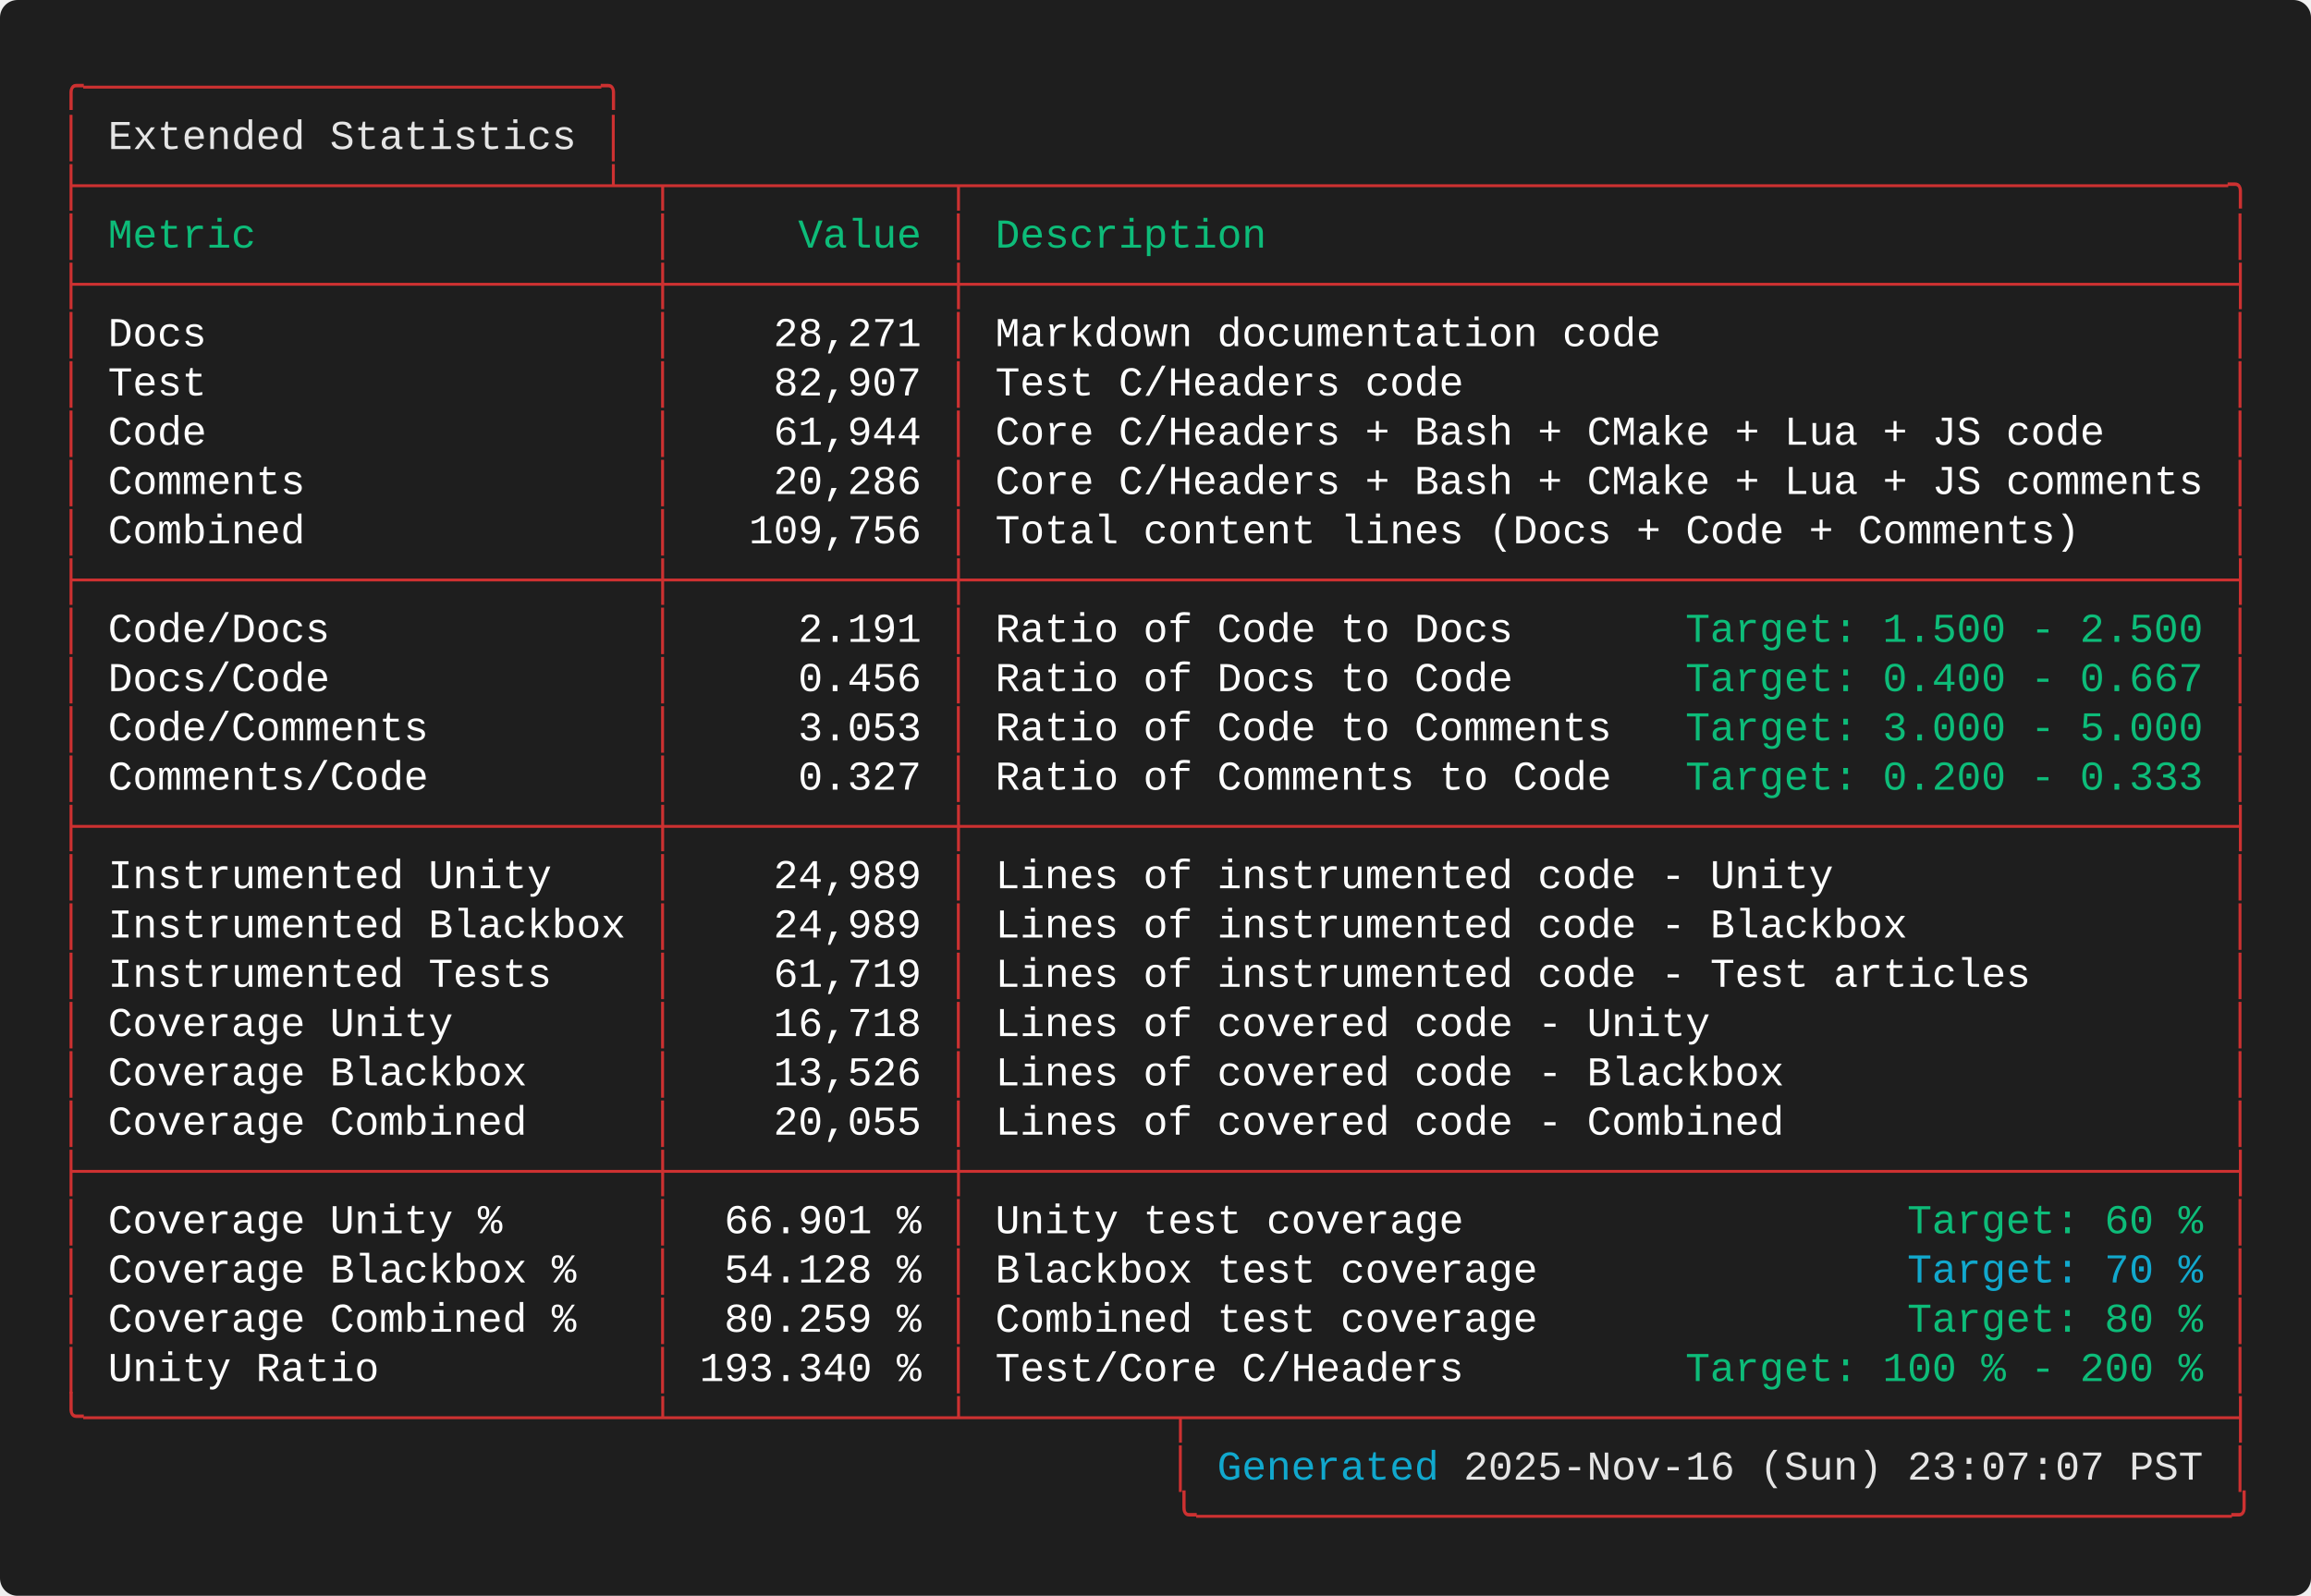
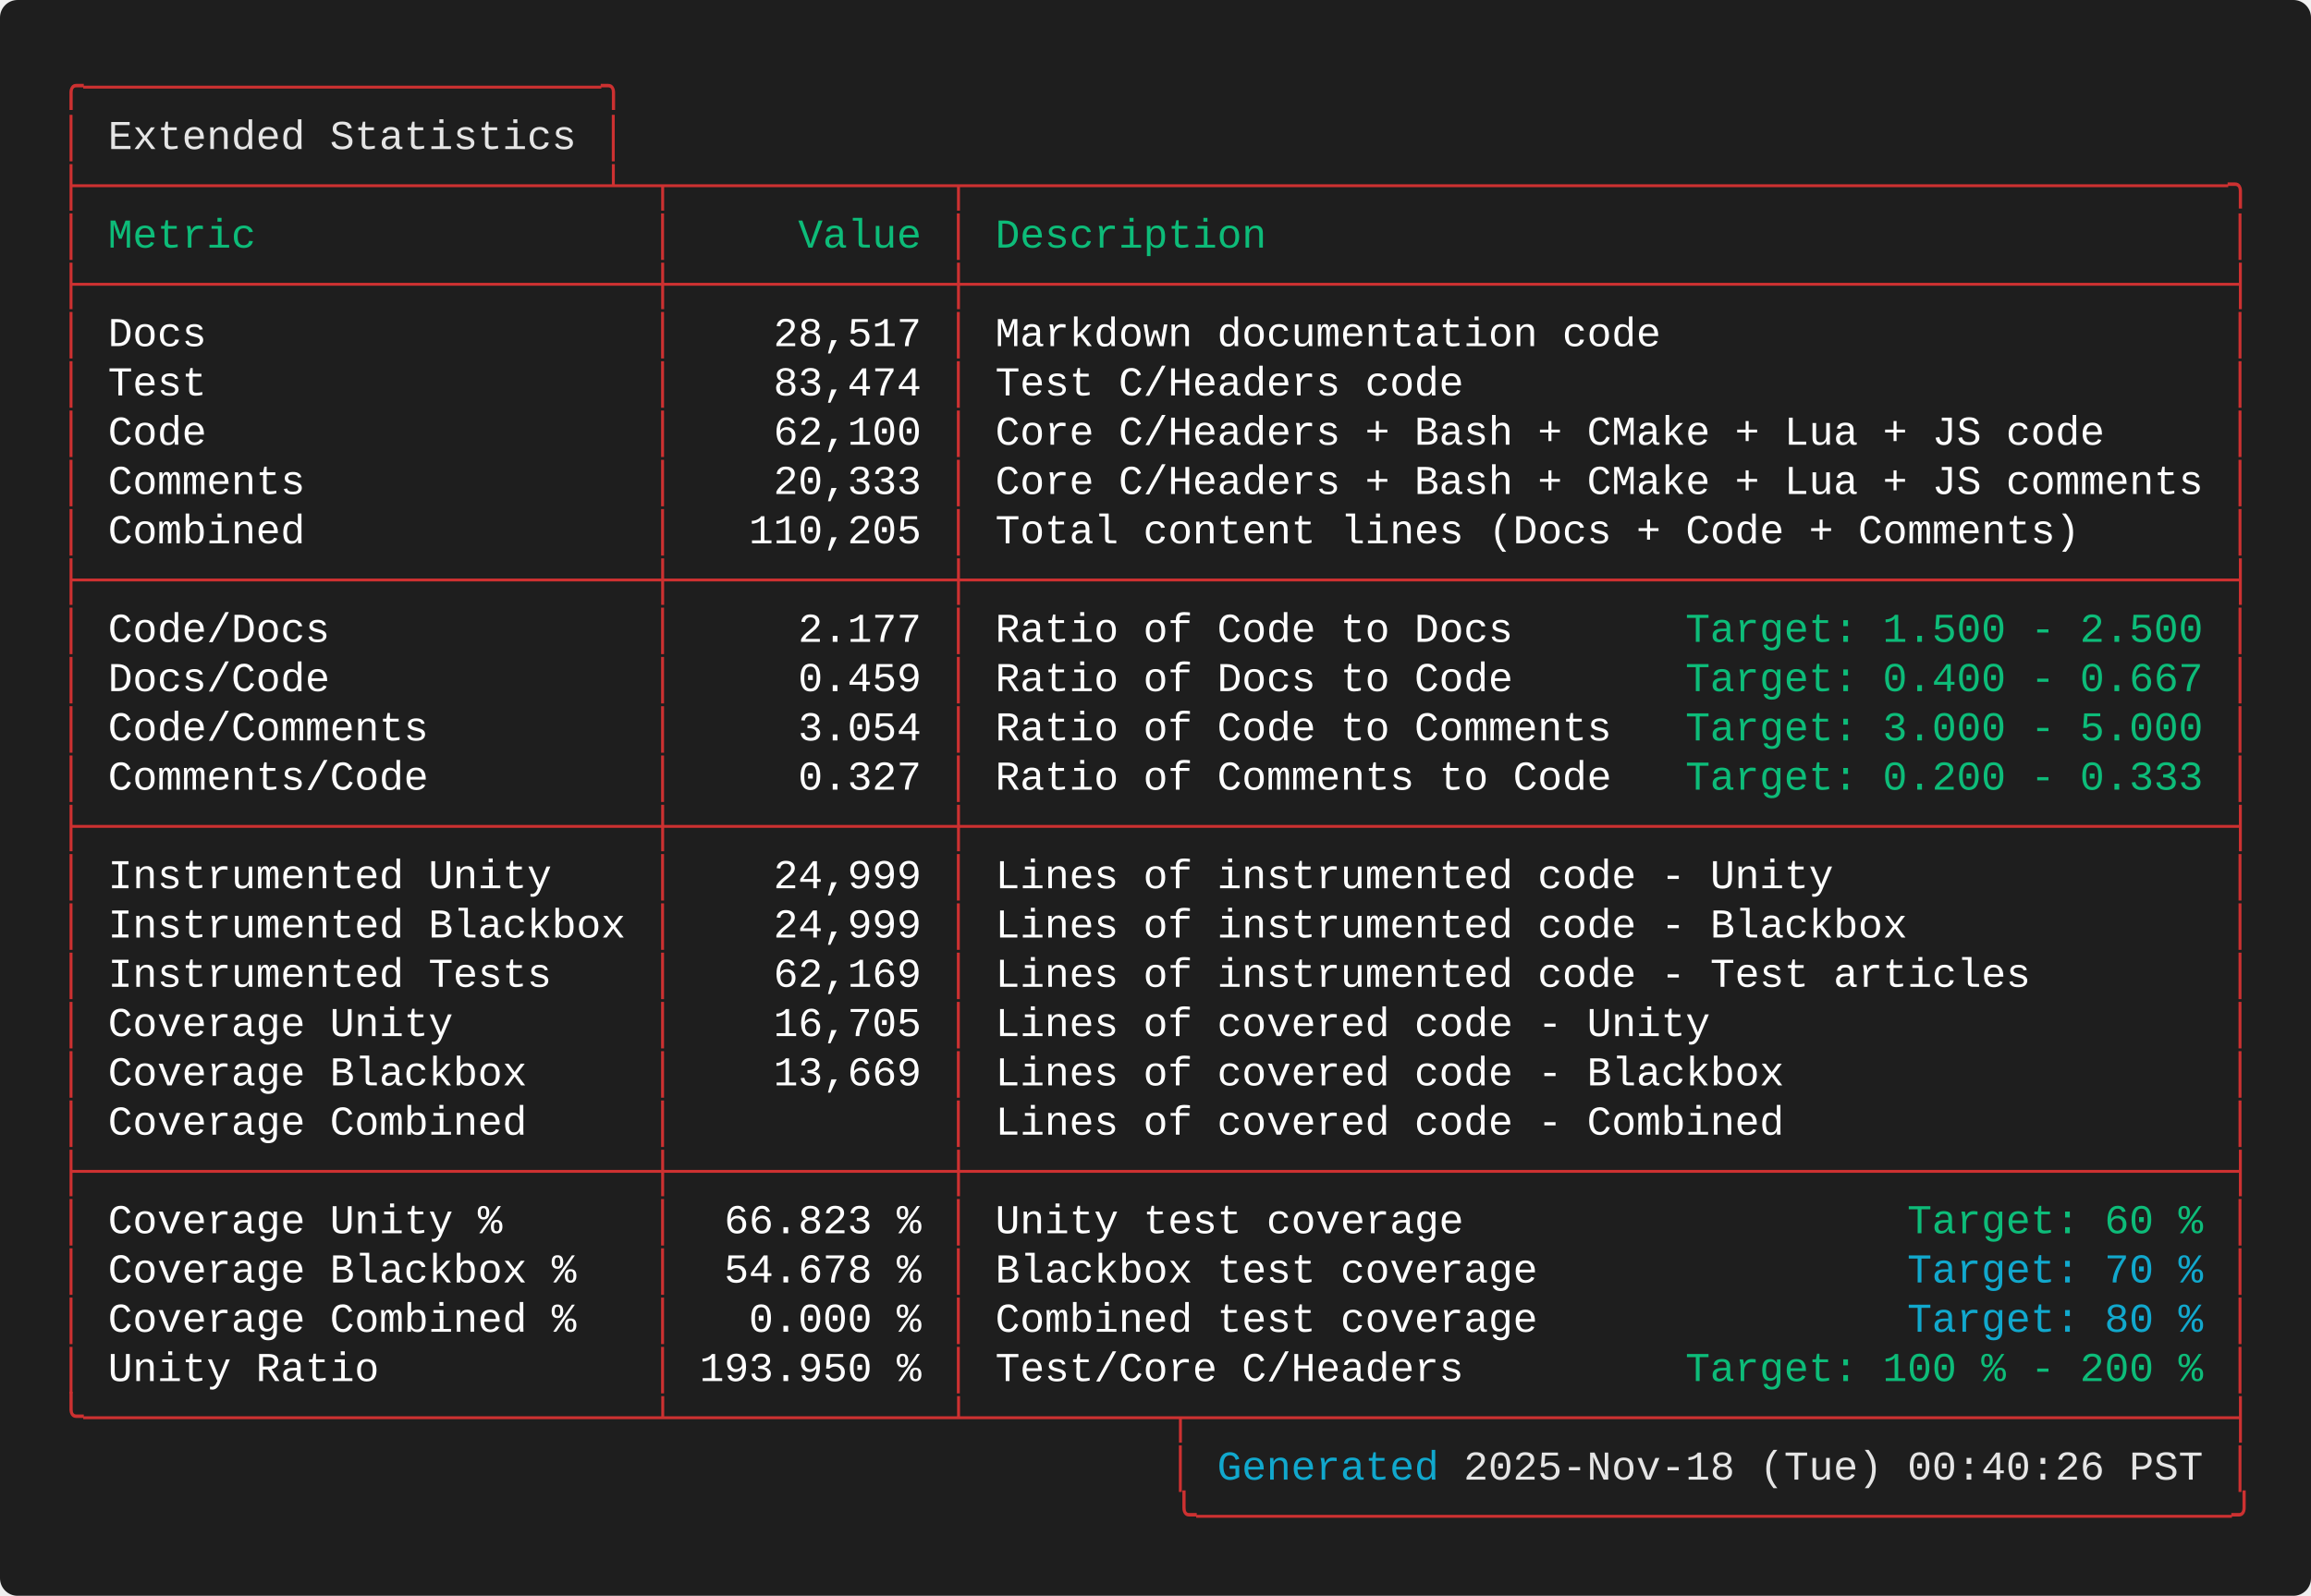
<svg xmlns="http://www.w3.org/2000/svg" width="787.60" height="544.00" viewBox="0 0 787.60 544.00">
  <defs>
    <style type="text/css">.terminal-text { font-family: 'Consolas', 'Consolas', 'Monaco', 'Courier New', monospace; }</style>
  </defs>
  <rect width="100%" height="100%" fill="#1e1e1e" rx="6" />
  <text x="20.00" y="34.00" font-size="14" class="terminal-text" xml:space="preserve" textLength="193.20" lengthAdjust="spacingAndGlyphs" fill="#cd3131">╭─────────────────────╮</text>
  <text x="20.00" y="50.80" font-size="14" class="terminal-text" xml:space="preserve" textLength="16.80" lengthAdjust="spacingAndGlyphs" fill="#cd3131">│ </text>
  <text x="36.80" y="50.80" font-size="14" class="terminal-text" xml:space="preserve" textLength="159.60" lengthAdjust="spacingAndGlyphs" fill="#e5e5e5">Extended Statistics</text>
  <text x="196.40" y="50.80" font-size="14" class="terminal-text" xml:space="preserve" textLength="8.40" lengthAdjust="spacingAndGlyphs" fill="#ffffff"> </text>
  <text x="204.80" y="50.80" font-size="14" class="terminal-text" xml:space="preserve" textLength="8.40" lengthAdjust="spacingAndGlyphs" fill="#cd3131">│</text>
  <text x="20.00" y="67.60" font-size="14" class="terminal-text" xml:space="preserve" textLength="747.60" lengthAdjust="spacingAndGlyphs" fill="#cd3131">├─────────────────────┴─┬───────────┬───────────────────────────────────────────────────╮</text>
  <text x="20.00" y="84.40" font-size="14" class="terminal-text" xml:space="preserve" textLength="8.40" lengthAdjust="spacingAndGlyphs" fill="#cd3131">│</text>
  <text x="28.40" y="84.40" font-size="14" class="terminal-text" xml:space="preserve" textLength="193.20" lengthAdjust="spacingAndGlyphs" fill="#0dbc79"> Metric                </text>
  <text x="221.60" y="84.40" font-size="14" class="terminal-text" xml:space="preserve" textLength="8.40" lengthAdjust="spacingAndGlyphs" fill="#cd3131">│</text>
  <text x="230.00" y="84.40" font-size="14" class="terminal-text" xml:space="preserve" textLength="92.40" lengthAdjust="spacingAndGlyphs" fill="#0dbc79">     Value </text>
  <text x="322.40" y="84.40" font-size="14" class="terminal-text" xml:space="preserve" textLength="8.40" lengthAdjust="spacingAndGlyphs" fill="#cd3131">│</text>
  <text x="330.80" y="84.40" font-size="14" class="terminal-text" xml:space="preserve" textLength="428.40" lengthAdjust="spacingAndGlyphs" fill="#0dbc79"> Description                                       </text>
  <text x="759.20" y="84.40" font-size="14" class="terminal-text" xml:space="preserve" textLength="8.40" lengthAdjust="spacingAndGlyphs" fill="#cd3131">│</text>
  <text x="20.00" y="101.20" font-size="14" class="terminal-text" xml:space="preserve" textLength="747.60" lengthAdjust="spacingAndGlyphs" fill="#cd3131">├───────────────────────┼───────────┼───────────────────────────────────────────────────┤</text>
  <text x="20.00" y="118.00" font-size="14" class="terminal-text" xml:space="preserve" textLength="8.40" lengthAdjust="spacingAndGlyphs" fill="#cd3131">│</text>
  <text x="28.40" y="118.00" font-size="14" class="terminal-text" xml:space="preserve" textLength="193.20" lengthAdjust="spacingAndGlyphs" fill="#ffffff"> Docs                  </text>
  <text x="221.60" y="118.00" font-size="14" class="terminal-text" xml:space="preserve" textLength="8.40" lengthAdjust="spacingAndGlyphs" fill="#cd3131">│</text>
-   <text x="230.00" y="118.00" font-size="14" class="terminal-text" xml:space="preserve" textLength="92.40" lengthAdjust="spacingAndGlyphs" fill="#ffffff">    28,271 </text>
+   <text x="230.00" y="118.00" font-size="14" class="terminal-text" xml:space="preserve" textLength="92.40" lengthAdjust="spacingAndGlyphs" fill="#ffffff">    28,517 </text>
  <text x="322.40" y="118.00" font-size="14" class="terminal-text" xml:space="preserve" textLength="8.40" lengthAdjust="spacingAndGlyphs" fill="#cd3131">│</text>
  <text x="330.80" y="118.00" font-size="14" class="terminal-text" xml:space="preserve" textLength="428.40" lengthAdjust="spacingAndGlyphs" fill="#ffffff"> Markdown documentation code                       </text>
  <text x="759.20" y="118.00" font-size="14" class="terminal-text" xml:space="preserve" textLength="8.40" lengthAdjust="spacingAndGlyphs" fill="#cd3131">│</text>
  <text x="20.00" y="134.80" font-size="14" class="terminal-text" xml:space="preserve" textLength="8.40" lengthAdjust="spacingAndGlyphs" fill="#cd3131">│</text>
  <text x="28.40" y="134.80" font-size="14" class="terminal-text" xml:space="preserve" textLength="193.20" lengthAdjust="spacingAndGlyphs" fill="#ffffff"> Test                  </text>
  <text x="221.60" y="134.80" font-size="14" class="terminal-text" xml:space="preserve" textLength="8.40" lengthAdjust="spacingAndGlyphs" fill="#cd3131">│</text>
-   <text x="230.00" y="134.80" font-size="14" class="terminal-text" xml:space="preserve" textLength="92.40" lengthAdjust="spacingAndGlyphs" fill="#ffffff">    82,907 </text>
+   <text x="230.00" y="134.80" font-size="14" class="terminal-text" xml:space="preserve" textLength="92.40" lengthAdjust="spacingAndGlyphs" fill="#ffffff">    83,474 </text>
  <text x="322.40" y="134.80" font-size="14" class="terminal-text" xml:space="preserve" textLength="8.40" lengthAdjust="spacingAndGlyphs" fill="#cd3131">│</text>
  <text x="330.80" y="134.80" font-size="14" class="terminal-text" xml:space="preserve" textLength="428.40" lengthAdjust="spacingAndGlyphs" fill="#ffffff"> Test C/Headers code                               </text>
  <text x="759.20" y="134.80" font-size="14" class="terminal-text" xml:space="preserve" textLength="8.40" lengthAdjust="spacingAndGlyphs" fill="#cd3131">│</text>
  <text x="20.00" y="151.60" font-size="14" class="terminal-text" xml:space="preserve" textLength="8.40" lengthAdjust="spacingAndGlyphs" fill="#cd3131">│</text>
  <text x="28.40" y="151.60" font-size="14" class="terminal-text" xml:space="preserve" textLength="193.20" lengthAdjust="spacingAndGlyphs" fill="#ffffff"> Code                  </text>
  <text x="221.60" y="151.60" font-size="14" class="terminal-text" xml:space="preserve" textLength="8.40" lengthAdjust="spacingAndGlyphs" fill="#cd3131">│</text>
-   <text x="230.00" y="151.60" font-size="14" class="terminal-text" xml:space="preserve" textLength="92.40" lengthAdjust="spacingAndGlyphs" fill="#ffffff">    61,944 </text>
+   <text x="230.00" y="151.60" font-size="14" class="terminal-text" xml:space="preserve" textLength="92.40" lengthAdjust="spacingAndGlyphs" fill="#ffffff">    62,100 </text>
  <text x="322.40" y="151.60" font-size="14" class="terminal-text" xml:space="preserve" textLength="8.40" lengthAdjust="spacingAndGlyphs" fill="#cd3131">│</text>
  <text x="330.80" y="151.60" font-size="14" class="terminal-text" xml:space="preserve" textLength="428.40" lengthAdjust="spacingAndGlyphs" fill="#ffffff"> Core C/Headers + Bash + CMake + Lua + JS code     </text>
  <text x="759.20" y="151.60" font-size="14" class="terminal-text" xml:space="preserve" textLength="8.40" lengthAdjust="spacingAndGlyphs" fill="#cd3131">│</text>
  <text x="20.00" y="168.40" font-size="14" class="terminal-text" xml:space="preserve" textLength="8.40" lengthAdjust="spacingAndGlyphs" fill="#cd3131">│</text>
  <text x="28.40" y="168.40" font-size="14" class="terminal-text" xml:space="preserve" textLength="193.20" lengthAdjust="spacingAndGlyphs" fill="#ffffff"> Comments              </text>
  <text x="221.60" y="168.40" font-size="14" class="terminal-text" xml:space="preserve" textLength="8.40" lengthAdjust="spacingAndGlyphs" fill="#cd3131">│</text>
-   <text x="230.00" y="168.40" font-size="14" class="terminal-text" xml:space="preserve" textLength="92.40" lengthAdjust="spacingAndGlyphs" fill="#ffffff">    20,286 </text>
+   <text x="230.00" y="168.40" font-size="14" class="terminal-text" xml:space="preserve" textLength="92.40" lengthAdjust="spacingAndGlyphs" fill="#ffffff">    20,333 </text>
  <text x="322.40" y="168.40" font-size="14" class="terminal-text" xml:space="preserve" textLength="8.40" lengthAdjust="spacingAndGlyphs" fill="#cd3131">│</text>
  <text x="330.80" y="168.40" font-size="14" class="terminal-text" xml:space="preserve" textLength="428.40" lengthAdjust="spacingAndGlyphs" fill="#ffffff"> Core C/Headers + Bash + CMake + Lua + JS comments </text>
  <text x="759.20" y="168.40" font-size="14" class="terminal-text" xml:space="preserve" textLength="8.40" lengthAdjust="spacingAndGlyphs" fill="#cd3131">│</text>
  <text x="20.00" y="185.20" font-size="14" class="terminal-text" xml:space="preserve" textLength="8.40" lengthAdjust="spacingAndGlyphs" fill="#cd3131">│</text>
  <text x="28.40" y="185.20" font-size="14" class="terminal-text" xml:space="preserve" textLength="193.20" lengthAdjust="spacingAndGlyphs" fill="#ffffff"> Combined              </text>
  <text x="221.60" y="185.20" font-size="14" class="terminal-text" xml:space="preserve" textLength="8.40" lengthAdjust="spacingAndGlyphs" fill="#cd3131">│</text>
-   <text x="230.00" y="185.20" font-size="14" class="terminal-text" xml:space="preserve" textLength="92.40" lengthAdjust="spacingAndGlyphs" fill="#ffffff">   109,756 </text>
+   <text x="230.00" y="185.20" font-size="14" class="terminal-text" xml:space="preserve" textLength="92.40" lengthAdjust="spacingAndGlyphs" fill="#ffffff">   110,205 </text>
  <text x="322.40" y="185.20" font-size="14" class="terminal-text" xml:space="preserve" textLength="8.40" lengthAdjust="spacingAndGlyphs" fill="#cd3131">│</text>
  <text x="330.80" y="185.20" font-size="14" class="terminal-text" xml:space="preserve" textLength="428.40" lengthAdjust="spacingAndGlyphs" fill="#ffffff"> Total content lines (Docs + Code + Comments)      </text>
  <text x="759.20" y="185.20" font-size="14" class="terminal-text" xml:space="preserve" textLength="8.40" lengthAdjust="spacingAndGlyphs" fill="#cd3131">│</text>
  <text x="20.00" y="202.00" font-size="14" class="terminal-text" xml:space="preserve" textLength="747.60" lengthAdjust="spacingAndGlyphs" fill="#cd3131">├───────────────────────┼───────────┼───────────────────────────────────────────────────┤</text>
  <text x="20.00" y="218.80" font-size="14" class="terminal-text" xml:space="preserve" textLength="8.40" lengthAdjust="spacingAndGlyphs" fill="#cd3131">│</text>
  <text x="28.40" y="218.80" font-size="14" class="terminal-text" xml:space="preserve" textLength="193.20" lengthAdjust="spacingAndGlyphs" fill="#ffffff"> Code/Docs             </text>
  <text x="221.60" y="218.80" font-size="14" class="terminal-text" xml:space="preserve" textLength="8.40" lengthAdjust="spacingAndGlyphs" fill="#cd3131">│</text>
-   <text x="230.00" y="218.80" font-size="14" class="terminal-text" xml:space="preserve" textLength="92.40" lengthAdjust="spacingAndGlyphs" fill="#ffffff">     2.191 </text>
+   <text x="230.00" y="218.80" font-size="14" class="terminal-text" xml:space="preserve" textLength="92.40" lengthAdjust="spacingAndGlyphs" fill="#ffffff">     2.177 </text>
  <text x="322.40" y="218.80" font-size="14" class="terminal-text" xml:space="preserve" textLength="8.40" lengthAdjust="spacingAndGlyphs" fill="#cd3131">│</text>
  <text x="330.80" y="218.80" font-size="14" class="terminal-text" xml:space="preserve" textLength="243.60" lengthAdjust="spacingAndGlyphs" fill="#ffffff"> Ratio of Code to Docs       </text>
  <text x="574.40" y="218.80" font-size="14" class="terminal-text" xml:space="preserve" textLength="176.40" lengthAdjust="spacingAndGlyphs" fill="#0dbc79">Target: 1.500 - 2.500</text>
  <text x="750.80" y="218.80" font-size="14" class="terminal-text" xml:space="preserve" textLength="8.40" lengthAdjust="spacingAndGlyphs" fill="#ffffff"> </text>
  <text x="759.20" y="218.80" font-size="14" class="terminal-text" xml:space="preserve" textLength="8.40" lengthAdjust="spacingAndGlyphs" fill="#cd3131">│</text>
  <text x="20.00" y="235.60" font-size="14" class="terminal-text" xml:space="preserve" textLength="8.40" lengthAdjust="spacingAndGlyphs" fill="#cd3131">│</text>
  <text x="28.40" y="235.60" font-size="14" class="terminal-text" xml:space="preserve" textLength="193.20" lengthAdjust="spacingAndGlyphs" fill="#ffffff"> Docs/Code             </text>
  <text x="221.60" y="235.60" font-size="14" class="terminal-text" xml:space="preserve" textLength="8.40" lengthAdjust="spacingAndGlyphs" fill="#cd3131">│</text>
-   <text x="230.00" y="235.60" font-size="14" class="terminal-text" xml:space="preserve" textLength="92.40" lengthAdjust="spacingAndGlyphs" fill="#ffffff">     0.456 </text>
+   <text x="230.00" y="235.60" font-size="14" class="terminal-text" xml:space="preserve" textLength="92.40" lengthAdjust="spacingAndGlyphs" fill="#ffffff">     0.459 </text>
  <text x="322.40" y="235.60" font-size="14" class="terminal-text" xml:space="preserve" textLength="8.40" lengthAdjust="spacingAndGlyphs" fill="#cd3131">│</text>
  <text x="330.80" y="235.60" font-size="14" class="terminal-text" xml:space="preserve" textLength="243.60" lengthAdjust="spacingAndGlyphs" fill="#ffffff"> Ratio of Docs to Code       </text>
  <text x="574.40" y="235.60" font-size="14" class="terminal-text" xml:space="preserve" textLength="176.40" lengthAdjust="spacingAndGlyphs" fill="#0dbc79">Target: 0.400 - 0.667</text>
  <text x="750.80" y="235.60" font-size="14" class="terminal-text" xml:space="preserve" textLength="8.40" lengthAdjust="spacingAndGlyphs" fill="#ffffff"> </text>
  <text x="759.20" y="235.60" font-size="14" class="terminal-text" xml:space="preserve" textLength="8.40" lengthAdjust="spacingAndGlyphs" fill="#cd3131">│</text>
  <text x="20.00" y="252.40" font-size="14" class="terminal-text" xml:space="preserve" textLength="8.40" lengthAdjust="spacingAndGlyphs" fill="#cd3131">│</text>
  <text x="28.40" y="252.40" font-size="14" class="terminal-text" xml:space="preserve" textLength="193.20" lengthAdjust="spacingAndGlyphs" fill="#ffffff"> Code/Comments         </text>
  <text x="221.60" y="252.40" font-size="14" class="terminal-text" xml:space="preserve" textLength="8.40" lengthAdjust="spacingAndGlyphs" fill="#cd3131">│</text>
-   <text x="230.00" y="252.40" font-size="14" class="terminal-text" xml:space="preserve" textLength="92.40" lengthAdjust="spacingAndGlyphs" fill="#ffffff">     3.053 </text>
+   <text x="230.00" y="252.40" font-size="14" class="terminal-text" xml:space="preserve" textLength="92.40" lengthAdjust="spacingAndGlyphs" fill="#ffffff">     3.054 </text>
  <text x="322.40" y="252.40" font-size="14" class="terminal-text" xml:space="preserve" textLength="8.40" lengthAdjust="spacingAndGlyphs" fill="#cd3131">│</text>
  <text x="330.80" y="252.40" font-size="14" class="terminal-text" xml:space="preserve" textLength="243.60" lengthAdjust="spacingAndGlyphs" fill="#ffffff"> Ratio of Code to Comments   </text>
  <text x="574.40" y="252.40" font-size="14" class="terminal-text" xml:space="preserve" textLength="176.40" lengthAdjust="spacingAndGlyphs" fill="#0dbc79">Target: 3.000 - 5.000</text>
  <text x="750.80" y="252.40" font-size="14" class="terminal-text" xml:space="preserve" textLength="8.40" lengthAdjust="spacingAndGlyphs" fill="#ffffff"> </text>
  <text x="759.20" y="252.40" font-size="14" class="terminal-text" xml:space="preserve" textLength="8.40" lengthAdjust="spacingAndGlyphs" fill="#cd3131">│</text>
  <text x="20.00" y="269.20" font-size="14" class="terminal-text" xml:space="preserve" textLength="8.40" lengthAdjust="spacingAndGlyphs" fill="#cd3131">│</text>
  <text x="28.40" y="269.20" font-size="14" class="terminal-text" xml:space="preserve" textLength="193.20" lengthAdjust="spacingAndGlyphs" fill="#ffffff"> Comments/Code         </text>
  <text x="221.60" y="269.20" font-size="14" class="terminal-text" xml:space="preserve" textLength="8.40" lengthAdjust="spacingAndGlyphs" fill="#cd3131">│</text>
  <text x="230.00" y="269.20" font-size="14" class="terminal-text" xml:space="preserve" textLength="92.40" lengthAdjust="spacingAndGlyphs" fill="#ffffff">     0.327 </text>
  <text x="322.40" y="269.20" font-size="14" class="terminal-text" xml:space="preserve" textLength="8.40" lengthAdjust="spacingAndGlyphs" fill="#cd3131">│</text>
  <text x="330.80" y="269.20" font-size="14" class="terminal-text" xml:space="preserve" textLength="243.60" lengthAdjust="spacingAndGlyphs" fill="#ffffff"> Ratio of Comments to Code   </text>
  <text x="574.40" y="269.20" font-size="14" class="terminal-text" xml:space="preserve" textLength="176.40" lengthAdjust="spacingAndGlyphs" fill="#0dbc79">Target: 0.200 - 0.333</text>
  <text x="750.80" y="269.20" font-size="14" class="terminal-text" xml:space="preserve" textLength="8.40" lengthAdjust="spacingAndGlyphs" fill="#ffffff"> </text>
  <text x="759.20" y="269.20" font-size="14" class="terminal-text" xml:space="preserve" textLength="8.40" lengthAdjust="spacingAndGlyphs" fill="#cd3131">│</text>
  <text x="20.00" y="286.00" font-size="14" class="terminal-text" xml:space="preserve" textLength="747.60" lengthAdjust="spacingAndGlyphs" fill="#cd3131">├───────────────────────┼───────────┼───────────────────────────────────────────────────┤</text>
  <text x="20.00" y="302.80" font-size="14" class="terminal-text" xml:space="preserve" textLength="8.40" lengthAdjust="spacingAndGlyphs" fill="#cd3131">│</text>
  <text x="28.40" y="302.80" font-size="14" class="terminal-text" xml:space="preserve" textLength="193.20" lengthAdjust="spacingAndGlyphs" fill="#ffffff"> Instrumented Unity    </text>
  <text x="221.60" y="302.80" font-size="14" class="terminal-text" xml:space="preserve" textLength="8.40" lengthAdjust="spacingAndGlyphs" fill="#cd3131">│</text>
-   <text x="230.00" y="302.80" font-size="14" class="terminal-text" xml:space="preserve" textLength="92.40" lengthAdjust="spacingAndGlyphs" fill="#ffffff">    24,989 </text>
+   <text x="230.00" y="302.80" font-size="14" class="terminal-text" xml:space="preserve" textLength="92.40" lengthAdjust="spacingAndGlyphs" fill="#ffffff">    24,999 </text>
  <text x="322.40" y="302.80" font-size="14" class="terminal-text" xml:space="preserve" textLength="8.40" lengthAdjust="spacingAndGlyphs" fill="#cd3131">│</text>
  <text x="330.80" y="302.80" font-size="14" class="terminal-text" xml:space="preserve" textLength="428.40" lengthAdjust="spacingAndGlyphs" fill="#ffffff"> Lines of instrumented code - Unity                </text>
  <text x="759.20" y="302.80" font-size="14" class="terminal-text" xml:space="preserve" textLength="8.40" lengthAdjust="spacingAndGlyphs" fill="#cd3131">│</text>
  <text x="20.00" y="319.60" font-size="14" class="terminal-text" xml:space="preserve" textLength="8.40" lengthAdjust="spacingAndGlyphs" fill="#cd3131">│</text>
  <text x="28.40" y="319.60" font-size="14" class="terminal-text" xml:space="preserve" textLength="193.20" lengthAdjust="spacingAndGlyphs" fill="#ffffff"> Instrumented Blackbox </text>
  <text x="221.60" y="319.60" font-size="14" class="terminal-text" xml:space="preserve" textLength="8.40" lengthAdjust="spacingAndGlyphs" fill="#cd3131">│</text>
-   <text x="230.00" y="319.60" font-size="14" class="terminal-text" xml:space="preserve" textLength="92.40" lengthAdjust="spacingAndGlyphs" fill="#ffffff">    24,989 </text>
+   <text x="230.00" y="319.60" font-size="14" class="terminal-text" xml:space="preserve" textLength="92.40" lengthAdjust="spacingAndGlyphs" fill="#ffffff">    24,999 </text>
  <text x="322.40" y="319.60" font-size="14" class="terminal-text" xml:space="preserve" textLength="8.40" lengthAdjust="spacingAndGlyphs" fill="#cd3131">│</text>
  <text x="330.80" y="319.60" font-size="14" class="terminal-text" xml:space="preserve" textLength="428.40" lengthAdjust="spacingAndGlyphs" fill="#ffffff"> Lines of instrumented code - Blackbox             </text>
  <text x="759.20" y="319.60" font-size="14" class="terminal-text" xml:space="preserve" textLength="8.40" lengthAdjust="spacingAndGlyphs" fill="#cd3131">│</text>
  <text x="20.00" y="336.40" font-size="14" class="terminal-text" xml:space="preserve" textLength="8.40" lengthAdjust="spacingAndGlyphs" fill="#cd3131">│</text>
  <text x="28.40" y="336.40" font-size="14" class="terminal-text" xml:space="preserve" textLength="193.20" lengthAdjust="spacingAndGlyphs" fill="#ffffff"> Instrumented Tests    </text>
  <text x="221.60" y="336.40" font-size="14" class="terminal-text" xml:space="preserve" textLength="8.40" lengthAdjust="spacingAndGlyphs" fill="#cd3131">│</text>
-   <text x="230.00" y="336.40" font-size="14" class="terminal-text" xml:space="preserve" textLength="92.40" lengthAdjust="spacingAndGlyphs" fill="#ffffff">    61,719 </text>
+   <text x="230.00" y="336.40" font-size="14" class="terminal-text" xml:space="preserve" textLength="92.40" lengthAdjust="spacingAndGlyphs" fill="#ffffff">    62,169 </text>
  <text x="322.40" y="336.40" font-size="14" class="terminal-text" xml:space="preserve" textLength="8.40" lengthAdjust="spacingAndGlyphs" fill="#cd3131">│</text>
  <text x="330.80" y="336.40" font-size="14" class="terminal-text" xml:space="preserve" textLength="428.40" lengthAdjust="spacingAndGlyphs" fill="#ffffff"> Lines of instrumented code - Test articles        </text>
  <text x="759.20" y="336.40" font-size="14" class="terminal-text" xml:space="preserve" textLength="8.40" lengthAdjust="spacingAndGlyphs" fill="#cd3131">│</text>
  <text x="20.00" y="353.20" font-size="14" class="terminal-text" xml:space="preserve" textLength="8.40" lengthAdjust="spacingAndGlyphs" fill="#cd3131">│</text>
  <text x="28.40" y="353.20" font-size="14" class="terminal-text" xml:space="preserve" textLength="193.20" lengthAdjust="spacingAndGlyphs" fill="#ffffff"> Coverage Unity        </text>
  <text x="221.60" y="353.20" font-size="14" class="terminal-text" xml:space="preserve" textLength="8.40" lengthAdjust="spacingAndGlyphs" fill="#cd3131">│</text>
-   <text x="230.00" y="353.20" font-size="14" class="terminal-text" xml:space="preserve" textLength="92.40" lengthAdjust="spacingAndGlyphs" fill="#ffffff">    16,718 </text>
+   <text x="230.00" y="353.20" font-size="14" class="terminal-text" xml:space="preserve" textLength="92.40" lengthAdjust="spacingAndGlyphs" fill="#ffffff">    16,705 </text>
  <text x="322.40" y="353.20" font-size="14" class="terminal-text" xml:space="preserve" textLength="8.40" lengthAdjust="spacingAndGlyphs" fill="#cd3131">│</text>
  <text x="330.80" y="353.20" font-size="14" class="terminal-text" xml:space="preserve" textLength="428.40" lengthAdjust="spacingAndGlyphs" fill="#ffffff"> Lines of covered code - Unity                     </text>
  <text x="759.20" y="353.20" font-size="14" class="terminal-text" xml:space="preserve" textLength="8.40" lengthAdjust="spacingAndGlyphs" fill="#cd3131">│</text>
  <text x="20.00" y="370.00" font-size="14" class="terminal-text" xml:space="preserve" textLength="8.40" lengthAdjust="spacingAndGlyphs" fill="#cd3131">│</text>
  <text x="28.40" y="370.00" font-size="14" class="terminal-text" xml:space="preserve" textLength="193.20" lengthAdjust="spacingAndGlyphs" fill="#ffffff"> Coverage Blackbox     </text>
  <text x="221.60" y="370.00" font-size="14" class="terminal-text" xml:space="preserve" textLength="8.40" lengthAdjust="spacingAndGlyphs" fill="#cd3131">│</text>
-   <text x="230.00" y="370.00" font-size="14" class="terminal-text" xml:space="preserve" textLength="92.40" lengthAdjust="spacingAndGlyphs" fill="#ffffff">    13,526 </text>
+   <text x="230.00" y="370.00" font-size="14" class="terminal-text" xml:space="preserve" textLength="92.40" lengthAdjust="spacingAndGlyphs" fill="#ffffff">    13,669 </text>
  <text x="322.40" y="370.00" font-size="14" class="terminal-text" xml:space="preserve" textLength="8.40" lengthAdjust="spacingAndGlyphs" fill="#cd3131">│</text>
  <text x="330.80" y="370.00" font-size="14" class="terminal-text" xml:space="preserve" textLength="428.40" lengthAdjust="spacingAndGlyphs" fill="#ffffff"> Lines of covered code - Blackbox                  </text>
  <text x="759.20" y="370.00" font-size="14" class="terminal-text" xml:space="preserve" textLength="8.40" lengthAdjust="spacingAndGlyphs" fill="#cd3131">│</text>
  <text x="20.00" y="386.80" font-size="14" class="terminal-text" xml:space="preserve" textLength="8.40" lengthAdjust="spacingAndGlyphs" fill="#cd3131">│</text>
  <text x="28.40" y="386.80" font-size="14" class="terminal-text" xml:space="preserve" textLength="193.20" lengthAdjust="spacingAndGlyphs" fill="#ffffff"> Coverage Combined     </text>
  <text x="221.60" y="386.80" font-size="14" class="terminal-text" xml:space="preserve" textLength="8.40" lengthAdjust="spacingAndGlyphs" fill="#cd3131">│</text>
-   <text x="230.00" y="386.80" font-size="14" class="terminal-text" xml:space="preserve" textLength="92.40" lengthAdjust="spacingAndGlyphs" fill="#ffffff">    20,055 </text>
+   <text x="230.00" y="386.80" font-size="14" class="terminal-text" xml:space="preserve" textLength="92.40" lengthAdjust="spacingAndGlyphs" fill="#ffffff">           </text>
  <text x="322.40" y="386.80" font-size="14" class="terminal-text" xml:space="preserve" textLength="8.40" lengthAdjust="spacingAndGlyphs" fill="#cd3131">│</text>
  <text x="330.80" y="386.80" font-size="14" class="terminal-text" xml:space="preserve" textLength="428.40" lengthAdjust="spacingAndGlyphs" fill="#ffffff"> Lines of covered code - Combined                  </text>
  <text x="759.20" y="386.80" font-size="14" class="terminal-text" xml:space="preserve" textLength="8.40" lengthAdjust="spacingAndGlyphs" fill="#cd3131">│</text>
  <text x="20.00" y="403.60" font-size="14" class="terminal-text" xml:space="preserve" textLength="747.60" lengthAdjust="spacingAndGlyphs" fill="#cd3131">├───────────────────────┼───────────┼───────────────────────────────────────────────────┤</text>
  <text x="20.00" y="420.40" font-size="14" class="terminal-text" xml:space="preserve" textLength="8.40" lengthAdjust="spacingAndGlyphs" fill="#cd3131">│</text>
  <text x="28.40" y="420.40" font-size="14" class="terminal-text" xml:space="preserve" textLength="193.20" lengthAdjust="spacingAndGlyphs" fill="#ffffff"> Coverage Unity %      </text>
  <text x="221.60" y="420.40" font-size="14" class="terminal-text" xml:space="preserve" textLength="8.40" lengthAdjust="spacingAndGlyphs" fill="#cd3131">│</text>
-   <text x="230.00" y="420.40" font-size="14" class="terminal-text" xml:space="preserve" textLength="92.40" lengthAdjust="spacingAndGlyphs" fill="#ffffff">  66.901 % </text>
+   <text x="230.00" y="420.40" font-size="14" class="terminal-text" xml:space="preserve" textLength="92.40" lengthAdjust="spacingAndGlyphs" fill="#ffffff">  66.823 % </text>
  <text x="322.40" y="420.40" font-size="14" class="terminal-text" xml:space="preserve" textLength="8.40" lengthAdjust="spacingAndGlyphs" fill="#cd3131">│</text>
  <text x="330.80" y="420.40" font-size="14" class="terminal-text" xml:space="preserve" textLength="319.20" lengthAdjust="spacingAndGlyphs" fill="#ffffff"> Unity test coverage                  </text>
  <text x="650.00" y="420.40" font-size="14" class="terminal-text" xml:space="preserve" textLength="100.80" lengthAdjust="spacingAndGlyphs" fill="#0dbc79">Target: 60 %</text>
  <text x="750.80" y="420.40" font-size="14" class="terminal-text" xml:space="preserve" textLength="8.40" lengthAdjust="spacingAndGlyphs" fill="#ffffff"> </text>
  <text x="759.20" y="420.40" font-size="14" class="terminal-text" xml:space="preserve" textLength="8.40" lengthAdjust="spacingAndGlyphs" fill="#cd3131">│</text>
  <text x="20.00" y="437.20" font-size="14" class="terminal-text" xml:space="preserve" textLength="8.40" lengthAdjust="spacingAndGlyphs" fill="#cd3131">│</text>
  <text x="28.40" y="437.20" font-size="14" class="terminal-text" xml:space="preserve" textLength="193.20" lengthAdjust="spacingAndGlyphs" fill="#ffffff"> Coverage Blackbox %   </text>
  <text x="221.60" y="437.20" font-size="14" class="terminal-text" xml:space="preserve" textLength="8.40" lengthAdjust="spacingAndGlyphs" fill="#cd3131">│</text>
-   <text x="230.00" y="437.20" font-size="14" class="terminal-text" xml:space="preserve" textLength="92.40" lengthAdjust="spacingAndGlyphs" fill="#ffffff">  54.128 % </text>
+   <text x="230.00" y="437.20" font-size="14" class="terminal-text" xml:space="preserve" textLength="92.40" lengthAdjust="spacingAndGlyphs" fill="#ffffff">  54.678 % </text>
  <text x="322.40" y="437.20" font-size="14" class="terminal-text" xml:space="preserve" textLength="8.40" lengthAdjust="spacingAndGlyphs" fill="#cd3131">│</text>
  <text x="330.80" y="437.20" font-size="14" class="terminal-text" xml:space="preserve" textLength="319.20" lengthAdjust="spacingAndGlyphs" fill="#ffffff"> Blackbox test coverage               </text>
  <text x="650.00" y="437.20" font-size="14" class="terminal-text" xml:space="preserve" textLength="100.80" lengthAdjust="spacingAndGlyphs" fill="#11a8cd">Target: 70 %</text>
  <text x="750.80" y="437.20" font-size="14" class="terminal-text" xml:space="preserve" textLength="8.40" lengthAdjust="spacingAndGlyphs" fill="#ffffff"> </text>
  <text x="759.20" y="437.20" font-size="14" class="terminal-text" xml:space="preserve" textLength="8.40" lengthAdjust="spacingAndGlyphs" fill="#cd3131">│</text>
  <text x="20.00" y="454.00" font-size="14" class="terminal-text" xml:space="preserve" textLength="8.40" lengthAdjust="spacingAndGlyphs" fill="#cd3131">│</text>
  <text x="28.40" y="454.00" font-size="14" class="terminal-text" xml:space="preserve" textLength="193.20" lengthAdjust="spacingAndGlyphs" fill="#ffffff"> Coverage Combined %   </text>
  <text x="221.60" y="454.00" font-size="14" class="terminal-text" xml:space="preserve" textLength="8.40" lengthAdjust="spacingAndGlyphs" fill="#cd3131">│</text>
-   <text x="230.00" y="454.00" font-size="14" class="terminal-text" xml:space="preserve" textLength="92.40" lengthAdjust="spacingAndGlyphs" fill="#ffffff">  80.259 % </text>
+   <text x="230.00" y="454.00" font-size="14" class="terminal-text" xml:space="preserve" textLength="92.40" lengthAdjust="spacingAndGlyphs" fill="#ffffff">   0.000 % </text>
  <text x="322.40" y="454.00" font-size="14" class="terminal-text" xml:space="preserve" textLength="8.40" lengthAdjust="spacingAndGlyphs" fill="#cd3131">│</text>
  <text x="330.80" y="454.00" font-size="14" class="terminal-text" xml:space="preserve" textLength="319.20" lengthAdjust="spacingAndGlyphs" fill="#ffffff"> Combined test coverage               </text>
-   <text x="650.00" y="454.00" font-size="14" class="terminal-text" xml:space="preserve" textLength="100.80" lengthAdjust="spacingAndGlyphs" fill="#0dbc79">Target: 80 %</text>
+   <text x="650.00" y="454.00" font-size="14" class="terminal-text" xml:space="preserve" textLength="100.80" lengthAdjust="spacingAndGlyphs" fill="#11a8cd">Target: 80 %</text>
  <text x="750.80" y="454.00" font-size="14" class="terminal-text" xml:space="preserve" textLength="8.40" lengthAdjust="spacingAndGlyphs" fill="#ffffff"> </text>
  <text x="759.20" y="454.00" font-size="14" class="terminal-text" xml:space="preserve" textLength="8.40" lengthAdjust="spacingAndGlyphs" fill="#cd3131">│</text>
  <text x="20.00" y="470.80" font-size="14" class="terminal-text" xml:space="preserve" textLength="8.40" lengthAdjust="spacingAndGlyphs" fill="#cd3131">│</text>
  <text x="28.40" y="470.80" font-size="14" class="terminal-text" xml:space="preserve" textLength="193.20" lengthAdjust="spacingAndGlyphs" fill="#ffffff"> Unity Ratio           </text>
  <text x="221.60" y="470.80" font-size="14" class="terminal-text" xml:space="preserve" textLength="8.40" lengthAdjust="spacingAndGlyphs" fill="#cd3131">│</text>
-   <text x="230.00" y="470.80" font-size="14" class="terminal-text" xml:space="preserve" textLength="92.40" lengthAdjust="spacingAndGlyphs" fill="#ffffff"> 193.340 % </text>
+   <text x="230.00" y="470.80" font-size="14" class="terminal-text" xml:space="preserve" textLength="92.40" lengthAdjust="spacingAndGlyphs" fill="#ffffff"> 193.950 % </text>
  <text x="322.40" y="470.80" font-size="14" class="terminal-text" xml:space="preserve" textLength="8.40" lengthAdjust="spacingAndGlyphs" fill="#cd3131">│</text>
  <text x="330.80" y="470.80" font-size="14" class="terminal-text" xml:space="preserve" textLength="243.60" lengthAdjust="spacingAndGlyphs" fill="#ffffff"> Test/Core C/Headers         </text>
  <text x="574.40" y="470.80" font-size="14" class="terminal-text" xml:space="preserve" textLength="176.40" lengthAdjust="spacingAndGlyphs" fill="#0dbc79">Target: 100 % - 200 %</text>
  <text x="750.80" y="470.80" font-size="14" class="terminal-text" xml:space="preserve" textLength="8.40" lengthAdjust="spacingAndGlyphs" fill="#ffffff"> </text>
  <text x="759.20" y="470.80" font-size="14" class="terminal-text" xml:space="preserve" textLength="8.40" lengthAdjust="spacingAndGlyphs" fill="#cd3131">│</text>
  <text x="20.00" y="487.60" font-size="14" class="terminal-text" xml:space="preserve" textLength="747.60" lengthAdjust="spacingAndGlyphs" fill="#cd3131">╰───────────────────────┴───────────┴────────┬──────────────────────────────────────────┤</text>
  <text x="20.00" y="504.40" font-size="14" class="terminal-text" xml:space="preserve" textLength="394.80" lengthAdjust="spacingAndGlyphs" fill="#cd3131">                                             │ </text>
  <text x="414.80" y="504.40" font-size="14" class="terminal-text" xml:space="preserve" textLength="75.60" lengthAdjust="spacingAndGlyphs" fill="#11a8cd">Generated</text>
-   <text x="490.40" y="504.40" font-size="14" class="terminal-text" xml:space="preserve" textLength="260.40" lengthAdjust="spacingAndGlyphs" fill="#e5e5e5"> 2025-Nov-16 (Sun) 23:07:07 PST</text>
+   <text x="490.40" y="504.40" font-size="14" class="terminal-text" xml:space="preserve" textLength="260.40" lengthAdjust="spacingAndGlyphs" fill="#e5e5e5"> 2025-Nov-18 (Tue) 00:40:26 PST</text>
  <text x="750.80" y="504.40" font-size="14" class="terminal-text" xml:space="preserve" textLength="8.40" lengthAdjust="spacingAndGlyphs" fill="#ffffff"> </text>
  <text x="759.20" y="504.40" font-size="14" class="terminal-text" xml:space="preserve" textLength="8.40" lengthAdjust="spacingAndGlyphs" fill="#cd3131">│</text>
  <text x="20.00" y="521.20" font-size="14" class="terminal-text" xml:space="preserve" textLength="747.60" lengthAdjust="spacingAndGlyphs" fill="#cd3131">                                             ╰──────────────────────────────────────────╯</text>
</svg>
